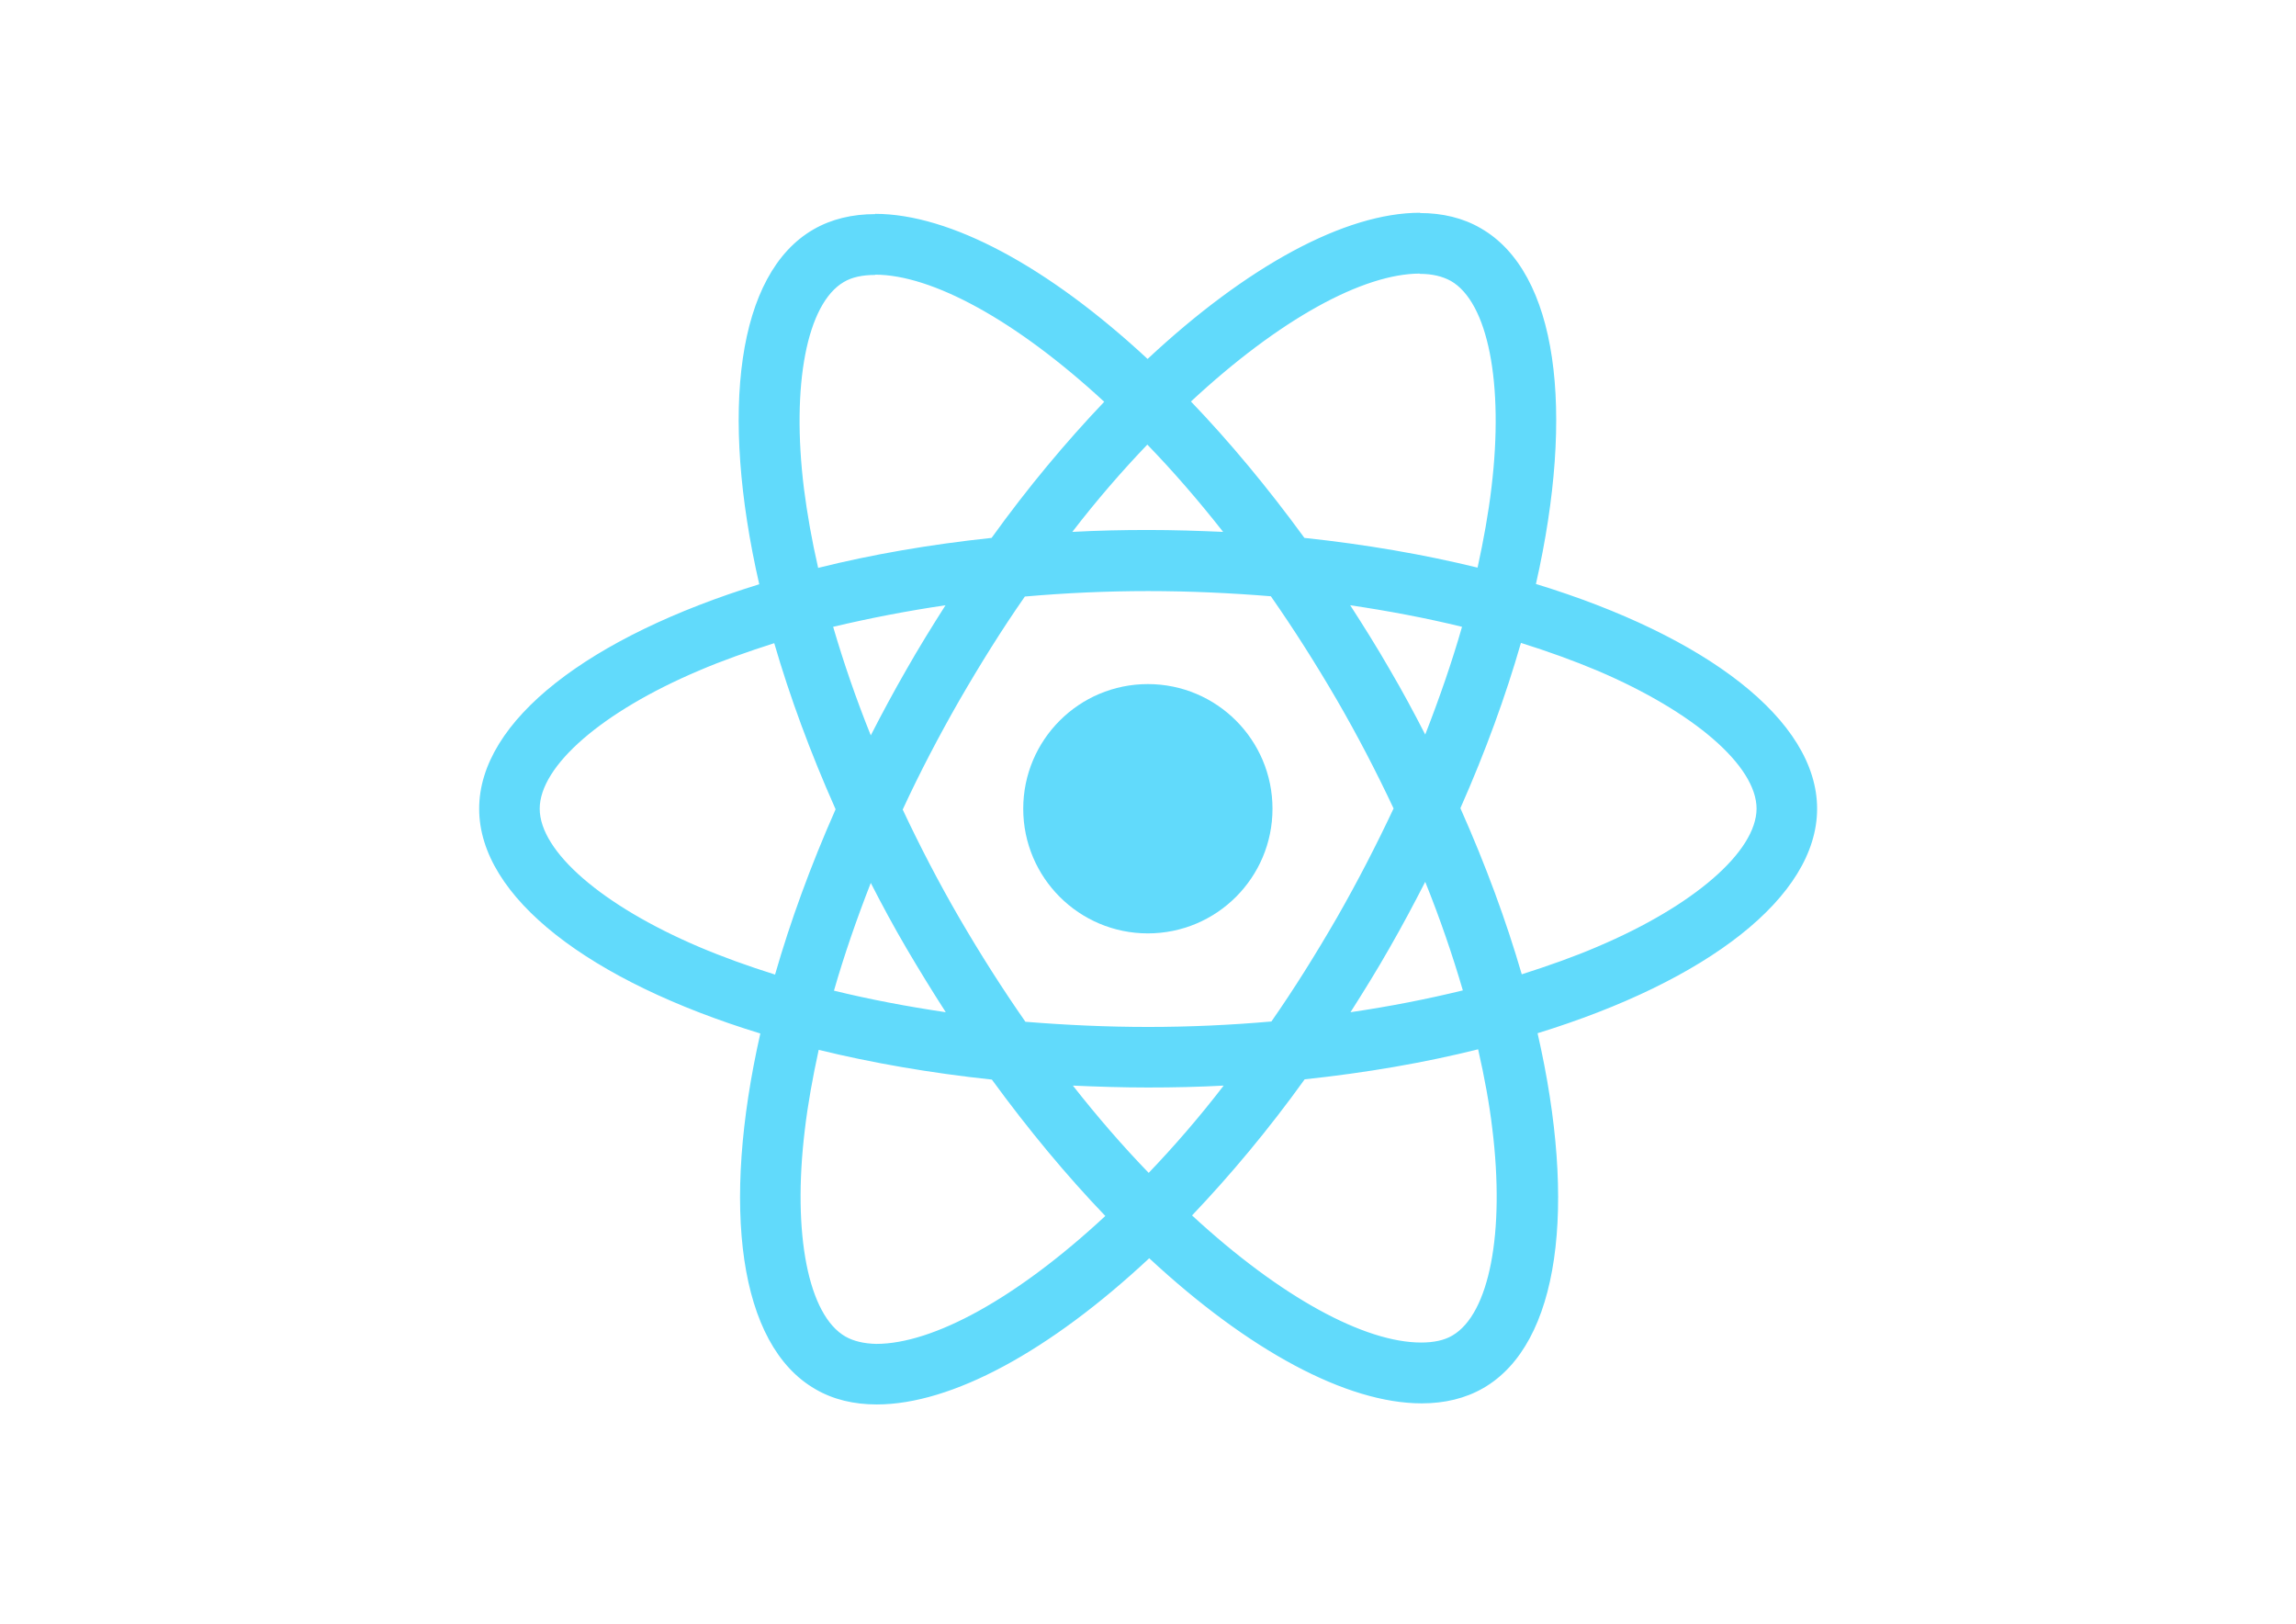
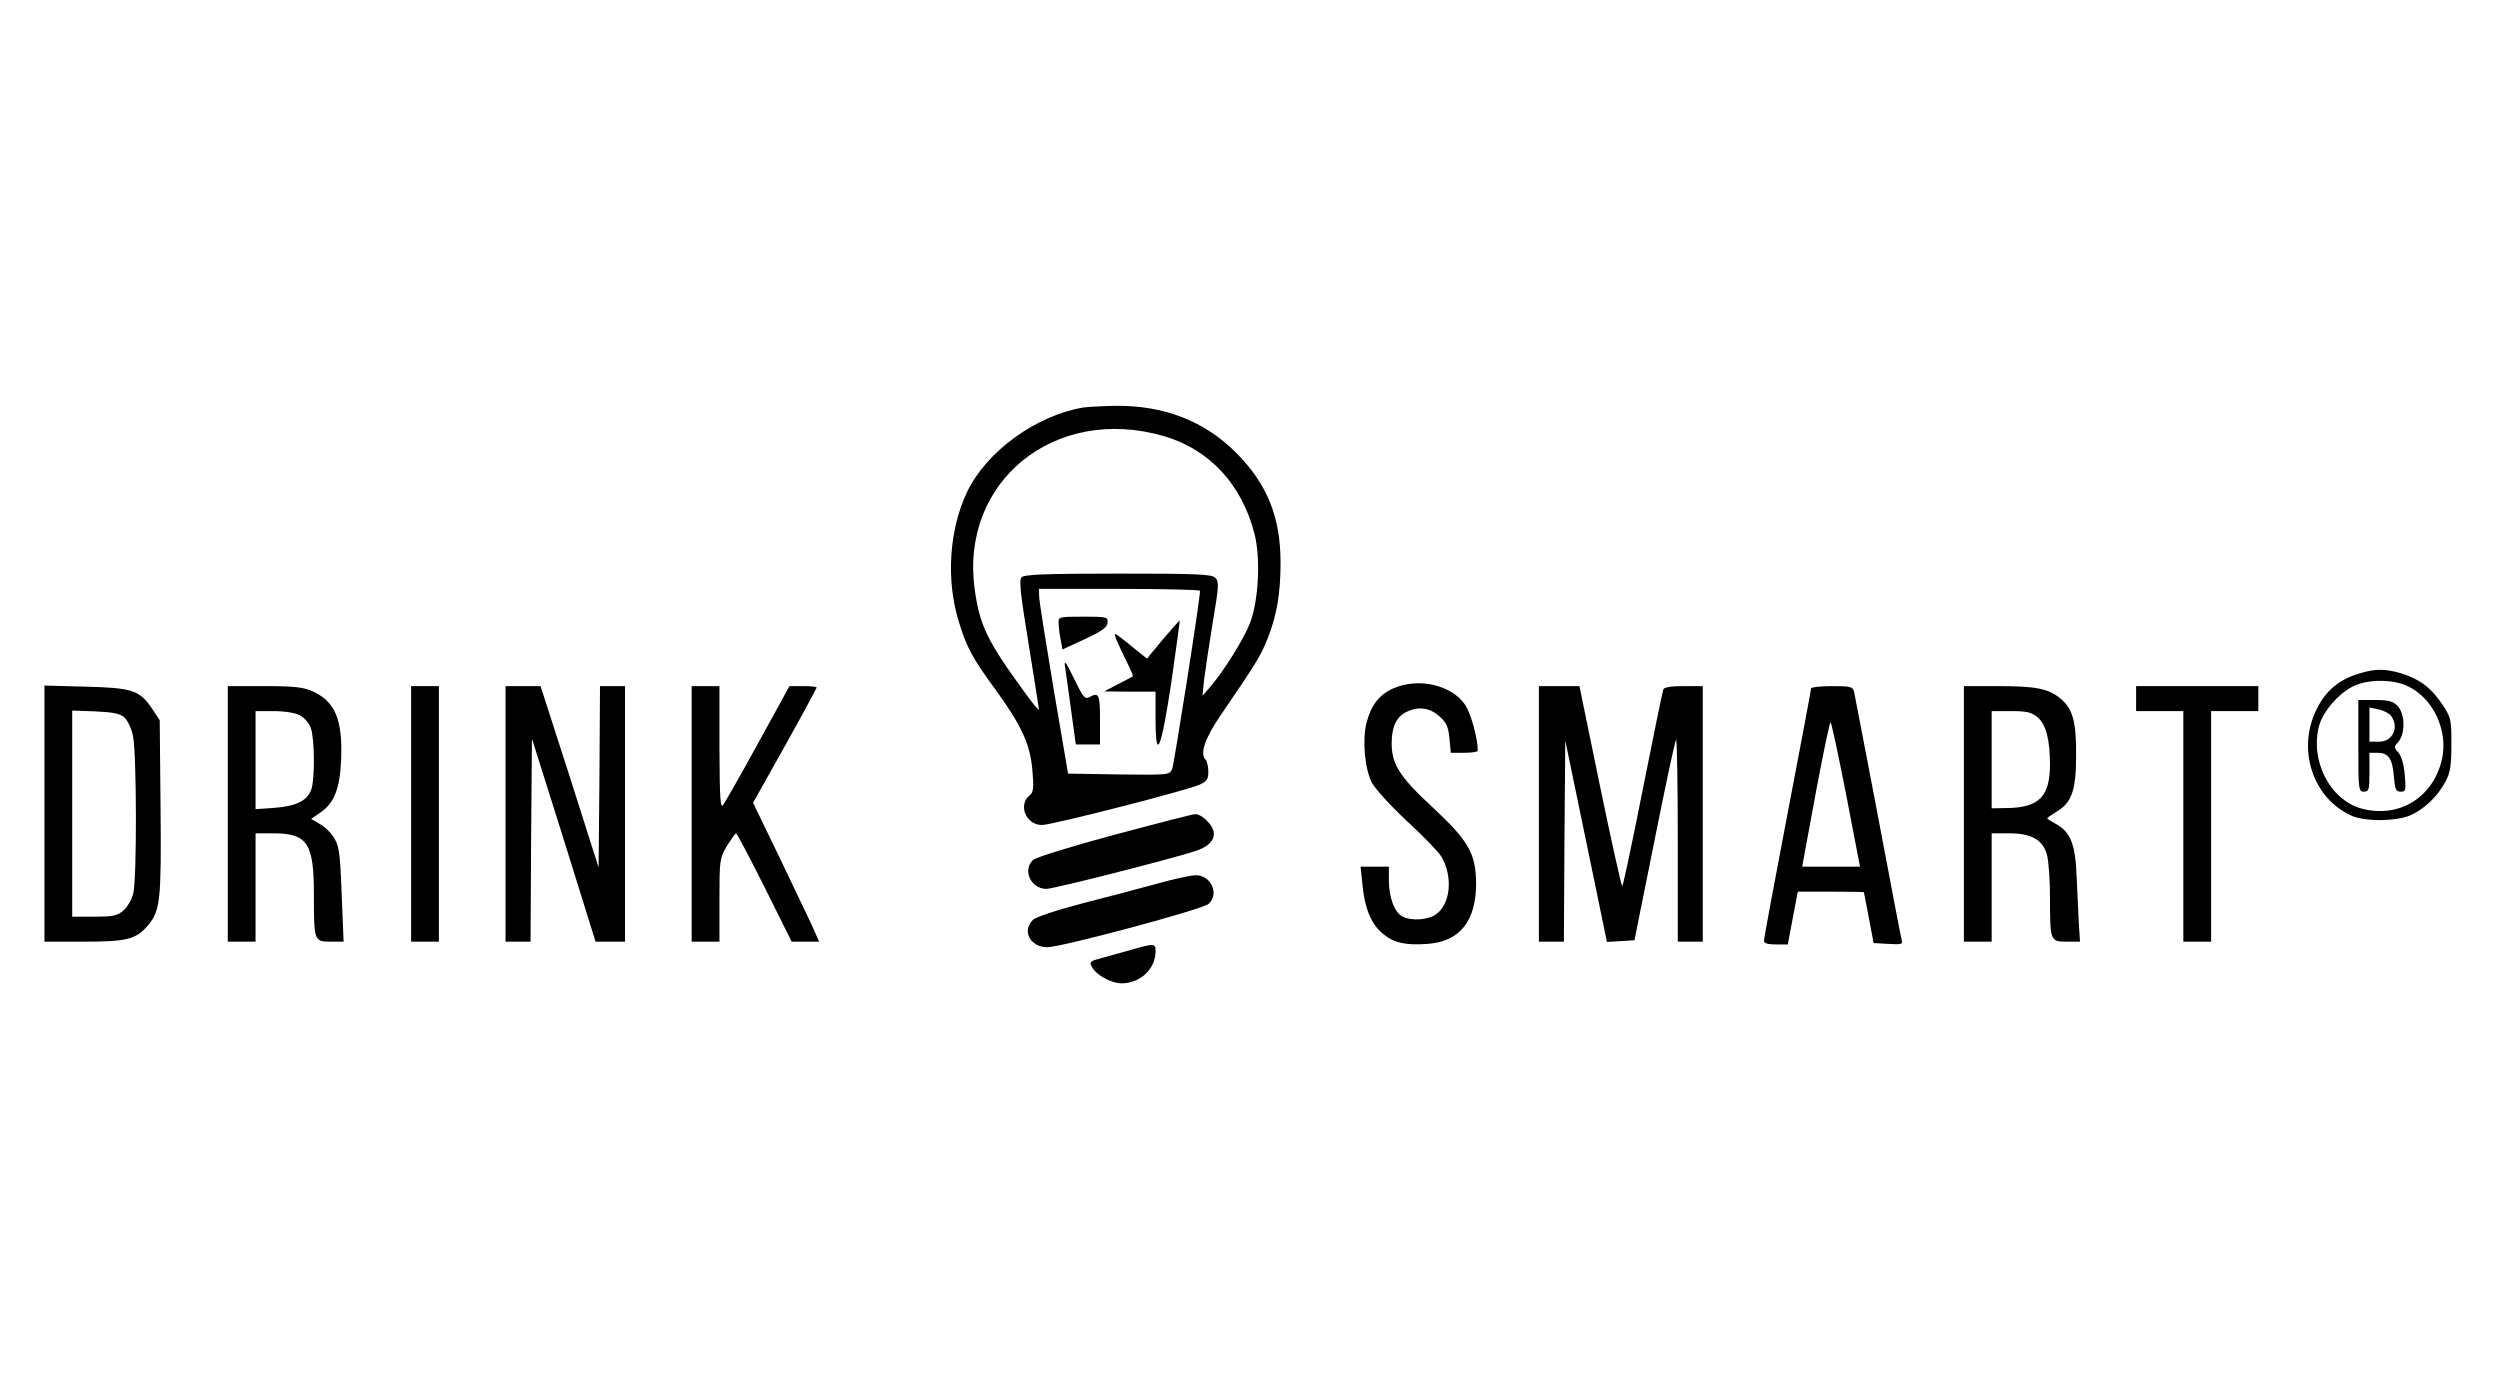
- <svg xmlns="http://www.w3.org/2000/svg" viewBox="0 0 841.9 595.3">
-   <g fill="#61DAFB">
-     <path d="M666.3 296.5c0-32.5-40.7-63.3-103.1-82.4 14.4-63.6 8-114.2-20.2-130.4-6.5-3.8-14.1-5.6-22.4-5.6v22.3c4.6 0 8.3.9 11.4 2.6 13.6 7.8 19.5 37.5 14.9 75.7-1.1 9.4-2.9 19.3-5.1 29.4-19.6-4.8-41-8.5-63.5-10.9-13.5-18.5-27.5-35.3-41.6-50 32.6-30.3 63.2-46.9 84-46.9V78c-27.5 0-63.5 19.6-99.9 53.6-36.4-33.8-72.4-53.2-99.9-53.2v22.3c20.7 0 51.4 16.5 84 46.6-14 14.7-28 31.4-41.3 49.9-22.6 2.4-44 6.1-63.6 11-2.3-10-4-19.7-5.2-29-4.7-38.2 1.1-67.9 14.6-75.8 3-1.8 6.9-2.6 11.5-2.6V78.5c-8.4 0-16 1.8-22.6 5.6-28.1 16.2-34.4 66.7-19.9 130.1-62.2 19.2-102.7 49.9-102.7 82.3 0 32.5 40.7 63.3 103.1 82.4-14.4 63.6-8 114.2 20.2 130.4 6.5 3.8 14.1 5.6 22.5 5.6 27.5 0 63.5-19.6 99.9-53.6 36.4 33.8 72.4 53.2 99.9 53.2 8.4 0 16-1.8 22.6-5.6 28.1-16.2 34.4-66.7 19.9-130.1 62-19.1 102.5-49.9 102.5-82.3zm-130.2-66.7c-3.7 12.9-8.3 26.2-13.5 39.5-4.1-8-8.4-16-13.1-24-4.6-8-9.5-15.8-14.4-23.4 14.2 2.1 27.9 4.7 41 7.9zm-45.8 106.5c-7.8 13.5-15.8 26.3-24.1 38.2-14.9 1.3-30 2-45.2 2-15.1 0-30.2-.7-45-1.9-8.3-11.9-16.4-24.6-24.2-38-7.6-13.1-14.5-26.4-20.8-39.8 6.2-13.4 13.2-26.8 20.7-39.9 7.8-13.5 15.8-26.3 24.1-38.2 14.9-1.3 30-2 45.2-2 15.1 0 30.2.7 45 1.9 8.3 11.9 16.4 24.6 24.2 38 7.6 13.1 14.5 26.4 20.8 39.8-6.3 13.4-13.2 26.8-20.7 39.9zm32.3-13c5.4 13.4 10 26.8 13.8 39.8-13.1 3.2-26.9 5.9-41.2 8 4.9-7.7 9.8-15.6 14.4-23.7 4.6-8 8.9-16.1 13-24.1zM421.2 430c-9.3-9.6-18.6-20.3-27.8-32 9 .4 18.2.7 27.5.7 9.4 0 18.7-.2 27.8-.7-9 11.7-18.3 22.4-27.5 32zm-74.4-58.9c-14.2-2.1-27.9-4.7-41-7.9 3.7-12.9 8.3-26.2 13.5-39.5 4.1 8 8.4 16 13.1 24 4.7 8 9.5 15.8 14.4 23.4zM420.7 163c9.3 9.6 18.6 20.3 27.8 32-9-.4-18.2-.7-27.5-.7-9.4 0-18.7.2-27.8.7 9-11.7 18.3-22.4 27.5-32zm-74 58.9c-4.9 7.7-9.8 15.6-14.4 23.7-4.6 8-8.9 16-13 24-5.4-13.4-10-26.8-13.8-39.8 13.1-3.1 26.9-5.8 41.2-7.9zm-90.5 125.2c-35.4-15.1-58.3-34.9-58.3-50.6 0-15.7 22.9-35.6 58.3-50.6 8.6-3.7 18-7 27.7-10.1 5.7 19.6 13.2 40 22.5 60.9-9.2 20.8-16.6 41.1-22.2 60.6-9.9-3.1-19.3-6.5-28-10.2zM310 490c-13.6-7.8-19.5-37.5-14.9-75.7 1.1-9.4 2.9-19.3 5.1-29.4 19.6 4.8 41 8.5 63.5 10.9 13.5 18.5 27.5 35.3 41.6 50-32.6 30.3-63.2 46.9-84 46.9-4.5-.1-8.3-1-11.3-2.7zm237.2-76.2c4.7 38.2-1.1 67.9-14.6 75.8-3 1.8-6.9 2.6-11.5 2.6-20.7 0-51.4-16.5-84-46.6 14-14.7 28-31.4 41.3-49.9 22.6-2.4 44-6.1 63.6-11 2.3 10.1 4.1 19.8 5.2 29.1zm38.5-66.7c-8.6 3.7-18 7-27.7 10.1-5.7-19.6-13.2-40-22.5-60.9 9.2-20.8 16.6-41.1 22.2-60.6 9.9 3.1 19.3 6.5 28.1 10.2 35.4 15.1 58.3 34.9 58.3 50.6-.1 15.7-23 35.6-58.4 50.6zM320.8 78.4z" />
-     <circle cx="420.9" cy="296.5" r="45.7" />
-     <path d="M520.5 78.1z" />
+ <svg xmlns="http://www.w3.org/2000/svg" version="1.0" width="900pt" height="500pt" viewBox="0 0 900 500" preserveAspectRatio="xMidYMid meet">
+   <g transform="translate(0,500) scale(0.1,-0.1)" fill="#000000" stroke="none">
+     <path d="M3900 3533 c-171 -29 -349 -158 -419 -305 -64 -136 -76 -316 -29 -467 28 -92 49 -131 135 -248 93 -129 123 -196 130 -291 5 -58 3 -75 -10 -85 -43 -34 -14 -107 44 -107 36 0 520 124 567 145 27 12 32 20 32 48 0 18 -5 38 -11 44 -20 20 0 78 56 159 127 186 143 212 168 274 34 86 47 164 47 275 0 163 -48 283 -160 395 -113 114 -260 171 -434 169 -50 -1 -102 -4 -116 -6z m290 -103 c164 -48 280 -173 326 -351 23 -88 15 -242 -16 -322 -22 -57 -94 -173 -145 -232 l-26 -30 6 60 c4 33 18 125 31 205 22 130 23 146 9 160 -14 13 -62 15 -350 15 -257 0 -337 -3 -347 -13 -10 -10 -5 -56 25 -240 20 -125 37 -231 37 -236 0 -5 -23 22 -50 60 -136 186 -163 242 -181 372 -54 388 288 666 681 552z m130 -557 c1 -27 -93 -622 -100 -641 -10 -22 -11 -22 -192 -20 l-183 3 -52 305 c-28 168 -52 317 -52 333 l-1 27 290 0 c160 0 290 -3 290 -7z" />
+     <path d="M3811 2758 c0 -13 3 -39 7 -59 l7 -37 80 37 c62 29 81 42 82 59 2 21 -2 22 -88 22 -86 0 -89 -1 -88 -22z" />
+     <path d="M4187 2699 l-58 -70 -41 33 c-22 18 -48 39 -59 47 -18 13 -19 12 -10 -12 6 -14 22 -49 36 -77 15 -29 25 -53 23 -55 -2 -1 -25 -14 -53 -28 l-50 -26 93 -1 92 0 0 -96 c0 -162 20 -115 57 131 17 121 31 220 30 221 -1 1 -28 -29 -60 -67z" />
+     <path d="M3834 2600 c3 -19 13 -90 22 -157 l17 -123 44 0 43 0 0 90 c0 92 -4 99 -39 80 -16 -8 -23 2 -55 68 -29 60 -36 69 -32 42z" />
+     <path d="M8492 2575 c-72 -22 -119 -61 -152 -128 -73 -146 -13 -324 129 -385 48 -20 156 -19 206 2 50 21 100 68 128 121 18 33 22 57 22 135 0 91 -1 97 -34 146 -39 58 -81 90 -147 110 -57 17 -95 17 -152 -1z m173 -44 c92 -41 148 -157 127 -260 -30 -141 -154 -218 -290 -182 -114 31 -187 173 -153 299 15 53 73 119 126 143 52 24 138 24 190 0z" />
+     <path d="M8490 2315 c0 -158 1 -165 20 -165 18 0 20 7 20 70 l0 70 29 0 c39 0 54 -21 59 -86 4 -46 7 -54 25 -54 18 0 19 5 14 61 -3 37 -12 68 -23 80 -16 17 -16 21 -1 37 27 30 26 103 -3 132 -16 16 -33 20 -80 20 l-60 0 0 -165z m118 108 c30 -41 6 -93 -43 -93 l-35 0 0 61 0 62 33 -7 c17 -3 38 -14 45 -23z" />
+     <path d="M5014 2521 c-49 -22 -79 -61 -95 -125 -15 -61 -6 -164 20 -214 11 -21 67 -83 125 -137 58 -53 114 -111 125 -129 41 -69 34 -166 -16 -205 -28 -23 -91 -28 -125 -10 -28 15 -48 69 -48 129 l0 50 -51 0 -51 0 7 -67 c8 -84 32 -141 74 -175 38 -32 81 -42 160 -36 116 8 175 82 175 218 -1 108 -27 153 -158 275 -116 107 -146 154 -146 228 0 59 16 95 51 113 44 22 85 17 120 -14 26 -23 33 -38 37 -80 l5 -52 48 0 c27 0 49 3 49 8 0 45 -25 133 -45 164 -49 73 -170 100 -261 59z" />
+     <path d="M160 2071 l0 -461 140 0 c157 0 190 8 233 59 44 53 48 88 45 424 l-3 314 -27 41 c-45 67 -71 76 -240 80 l-148 4 0 -461z m288 346 c12 -11 26 -41 31 -68 13 -61 14 -509 1 -564 -5 -22 -21 -50 -35 -62 -22 -20 -38 -23 -106 -23 l-79 0 0 371 0 371 84 -3 c64 -3 89 -8 104 -22z" />
+     <path d="M820 2070 l0 -460 50 0 50 0 0 195 0 195 63 0 c124 0 147 -35 147 -220 0 -168 1 -170 60 -170 l47 0 -4 98 c-8 216 -10 238 -27 270 -9 18 -33 43 -52 54 l-34 20 32 22 c50 33 72 86 76 191 6 143 -21 209 -102 246 -33 15 -66 19 -173 19 l-133 0 0 -460z m259 355 c16 -8 34 -28 40 -46 14 -39 15 -188 1 -223 -15 -39 -54 -58 -130 -64 l-70 -5 0 177 0 176 65 0 c39 0 78 -6 94 -15z" />
+     <path d="M1480 2070 l0 -460 50 0 50 0 0 460 0 460 -50 0 -50 0 0 -460z" />
+     <path d="M1820 2070 l0 -460 45 0 45 0 2 366 3 365 115 -365 114 -366 53 0 53 0 0 460 0 460 -45 0 -45 0 -2 -326 -3 -327 -104 327 -105 326 -63 0 -63 0 0 -460z" />
+     <path d="M2490 2070 l0 -460 50 0 50 0 0 150 c0 145 1 150 27 195 16 25 30 45 33 45 3 0 49 -88 103 -195 l97 -195 50 0 49 0 -28 63 c-16 34 -70 146 -119 249 l-91 188 115 205 c63 113 114 208 114 210 0 3 -22 5 -49 5 l-49 0 -113 -206 c-62 -113 -119 -213 -126 -222 -10 -14 -12 24 -13 206 l0 222 -50 0 -50 0 0 -460z" />
+     <path d="M5540 2070 l0 -460 45 0 45 0 2 362 3 362 75 -362 75 -363 49 3 50 3 72 358 c39 196 74 360 78 364 3 3 6 -159 6 -360 l0 -367 45 0 45 0 0 460 0 460 -69 0 c-46 0 -70 -4 -73 -12 -3 -7 -36 -169 -74 -360 -38 -192 -71 -348 -74 -348 -3 0 -39 162 -80 360 l-74 360 -73 0 -73 0 0 -460z" />
+     <path d="M6520 2522 c0 -4 -38 -208 -85 -452 -47 -245 -85 -451 -85 -457 0 -9 15 -13 43 -13 l43 0 18 95 18 95 119 0 c65 0 119 -1 119 -2 1 -2 8 -43 18 -93 l17 -90 53 -3 c48 -3 53 -1 48 15 -3 10 -41 209 -85 443 -45 234 -83 435 -86 448 -5 20 -11 22 -80 22 -41 0 -75 -4 -75 -8z m126 -382 l50 -260 -104 0 -104 0 5 28 c3 15 24 132 48 260 24 127 46 232 49 232 3 0 28 -117 56 -260z" />
+     <path d="M7070 2070 l0 -460 50 0 50 0 0 195 0 195 63 0 c80 0 121 -23 136 -77 6 -21 11 -90 11 -153 0 -158 1 -160 60 -160 l48 0 -4 63 c-2 34 -5 110 -8 169 -4 120 -23 165 -77 193 -16 9 -29 17 -29 19 0 2 16 13 35 25 53 31 69 76 69 201 1 121 -12 168 -55 204 -43 37 -89 46 -226 46 l-123 0 0 -460z m265 348 c31 -27 44 -78 45 -168 0 -118 -39 -158 -157 -159 l-53 -1 0 175 0 175 69 0 c58 0 74 -4 96 -22z" />
+     <path d="M7690 2485 l0 -45 85 0 85 0 0 -415 0 -415 50 0 50 0 0 415 0 415 85 0 85 0 0 45 0 45 -220 0 -220 0 0 -45z" />
+     <path d="M4012 1995 c-155 -42 -282 -81 -293 -91 -39 -36 -8 -104 48 -104 26 0 439 105 536 136 70 23 87 65 42 109 -13 14 -32 25 -42 24 -10 0 -141 -34 -291 -74z" />
+     <path d="M4170 1820 c-58 -16 -179 -48 -269 -71 -99 -26 -172 -50 -183 -61 -40 -40 -9 -98 53 -98 53 1 558 136 580 156 40 36 8 105 -48 103 -16 0 -75 -13 -133 -29z" />
+     <path d="M4070 1580 c-36 -10 -84 -23 -108 -30 -38 -10 -41 -13 -31 -31 15 -29 69 -59 107 -59 67 0 122 52 122 115 0 29 -4 30 -90 5z" />
  </g>
</svg>
